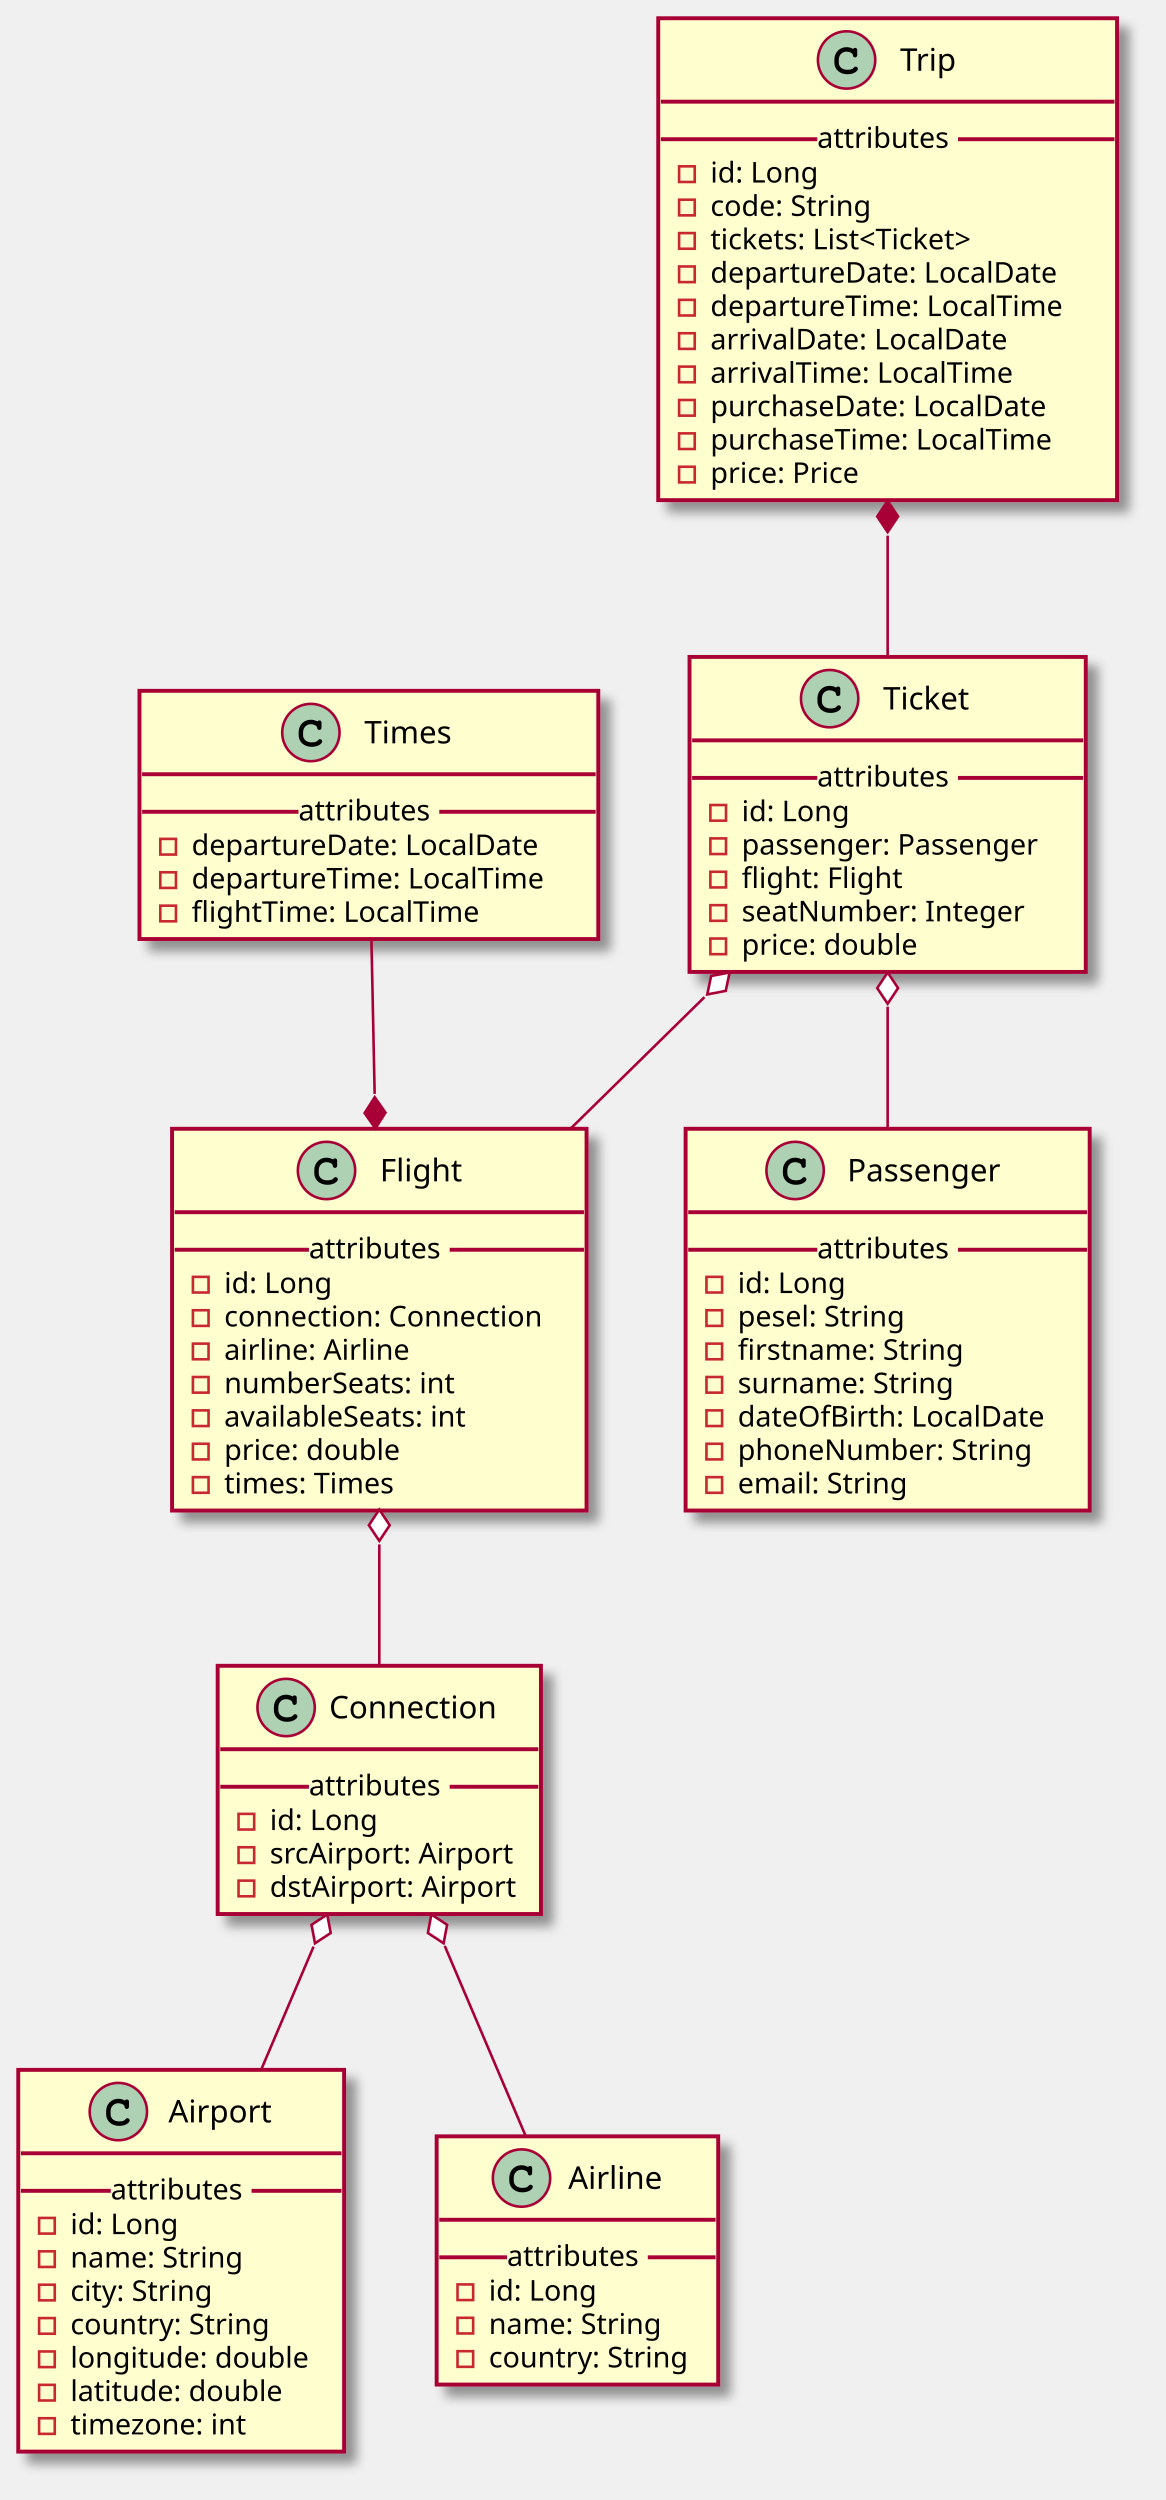
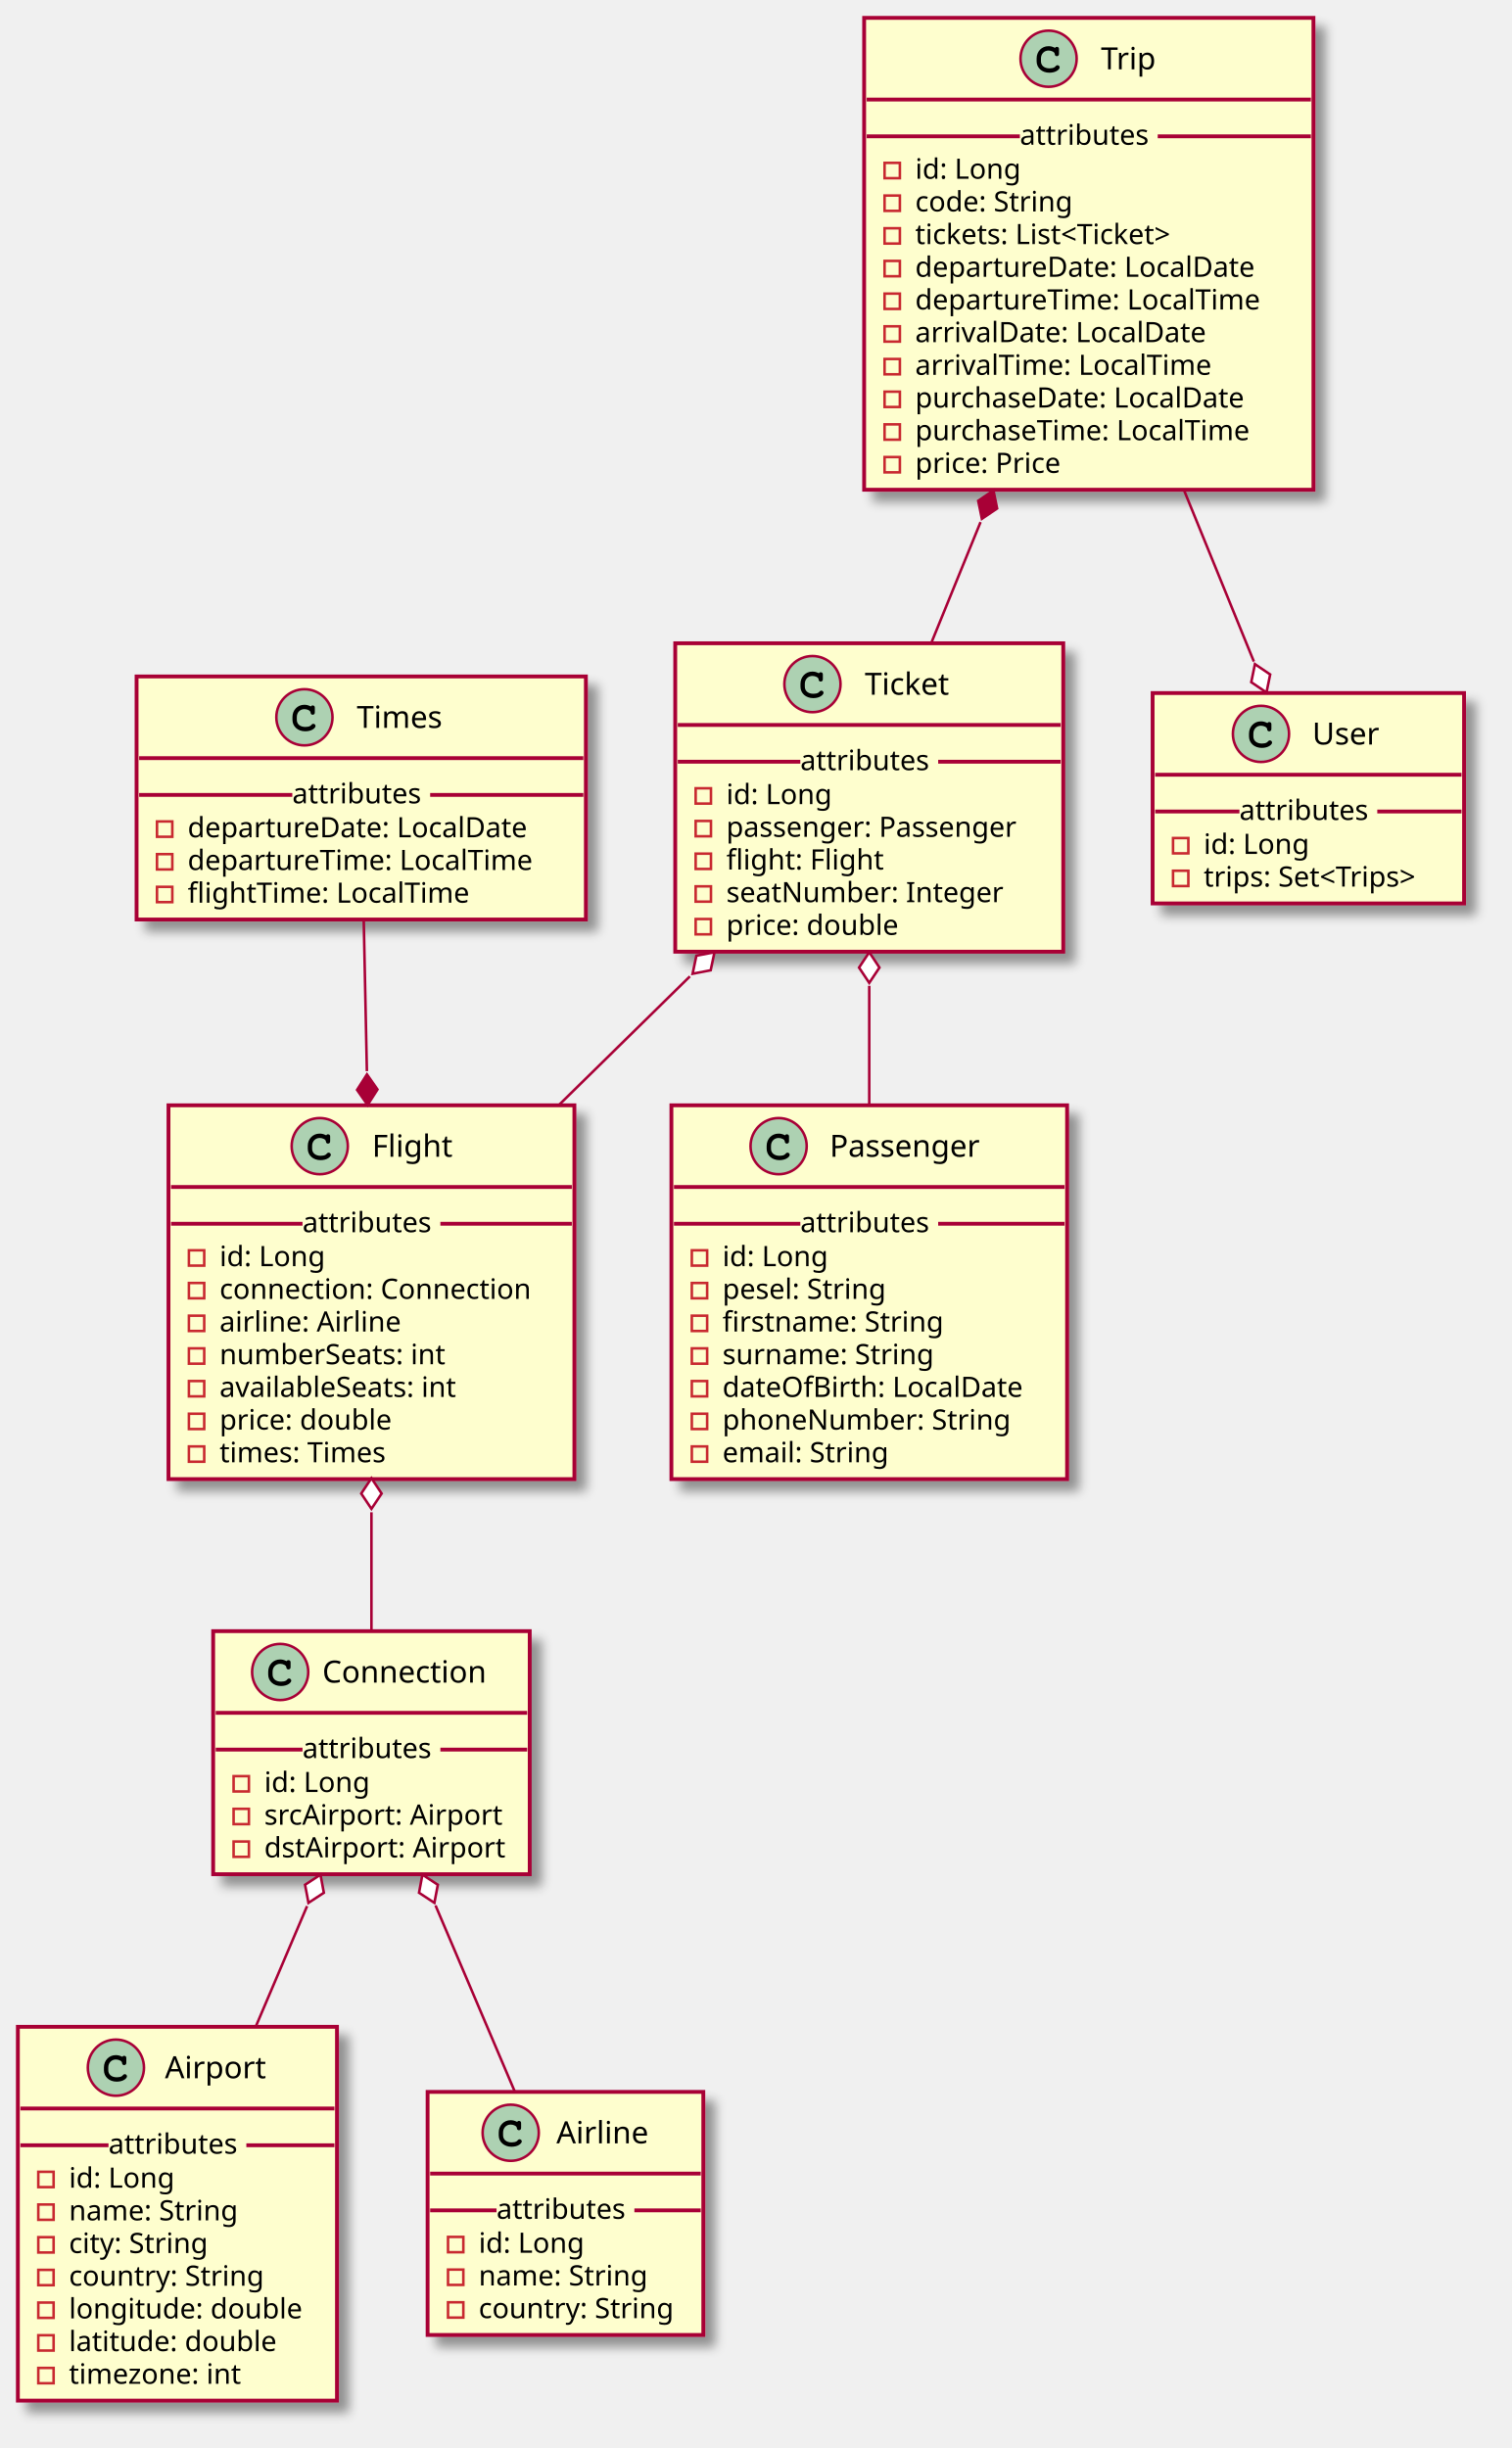
- <svg xmlns="http://www.w3.org/2000/svg" contentScriptType="application/ecmascript" contentStyleType="text/css" height="959px" preserveAspectRatio="none" style="width:447px;height:959px;" version="1.1" viewBox="0 0 447 959" width="447px" zoomAndPan="magnify">
+ <svg xmlns="http://www.w3.org/2000/svg" contentScriptType="application/ecmascript" contentStyleType="text/css" height="959px" preserveAspectRatio="none" style="width:592px;height:959px;" version="1.1" viewBox="0 0 592 959" width="592px" zoomAndPan="magnify">
  <defs>
-     <filter height="300%" id="ft3t6ub6id5tb" width="300%" x="-1" y="-1">
+     <filter height="300%" id="f1mfqoadky8wp0" width="300%" x="-1" y="-1">
      <feGaussianBlur result="blurOut" stdDeviation="2.0" />
      <feColorMatrix in="blurOut" result="blurOut2" type="matrix" values="0 0 0 0 0 0 0 0 0 0 0 0 0 0 0 0 0 0 .4 0" />
      <feOffset dx="4.0" dy="4.0" in="blurOut2" result="blurOut3" />
      <feBlend in="SourceGraphic" in2="blurOut3" mode="normal" />
    </filter>
  </defs>
  <g>
-     <rect codeLine="1" fill="#FEFECE" filter="url(#ft3t6ub6id5tb)" height="146.438" id="Airport" style="stroke: #A80036; stroke-width: 1.5;" width="125" x="7" y="794" />
+     <rect codeLine="1" fill="#FEFECE" filter="url(#f1mfqoadky8wp0)" height="146.438" id="Airport" style="stroke: #A80036; stroke-width: 1.5;" width="125" x="7" y="794" />
    <ellipse cx="45.4" cy="810" fill="#ADD1B2" rx="11" ry="11" style="stroke: #A80036; stroke-width: 1.0;" />
    <path d="M47.744,805.672 C46.806,805.234 46.212,805.094 45.337,805.094 C42.712,805.094 40.712,807.172 40.712,809.891 L40.712,811.016 C40.712,813.594 42.822,815.484 45.712,815.484 C46.931,815.484 48.087,815.188 48.837,814.641 C49.416,814.234 49.744,813.781 49.744,813.391 C49.744,812.938 49.353,812.547 48.884,812.547 C48.666,812.547 48.462,812.625 48.275,812.812 C47.822,813.297 47.822,813.297 47.634,813.391 C47.212,813.656 46.525,813.781 45.759,813.781 C43.712,813.781 42.416,812.688 42.416,810.984 L42.416,809.891 C42.416,808.109 43.666,806.797 45.4,806.797 C45.978,806.797 46.587,806.953 47.056,807.203 C47.541,807.484 47.712,807.703 47.806,808.109 C47.869,808.516 47.9,808.641 48.041,808.766 C48.181,808.906 48.416,809.016 48.634,809.016 C48.9,809.016 49.166,808.875 49.337,808.656 C49.447,808.5 49.478,808.312 49.478,807.891 L49.478,806.469 C49.478,806.031 49.462,805.906 49.369,805.75 C49.212,805.484 48.931,805.344 48.634,805.344 C48.337,805.344 48.134,805.438 47.916,805.75 L47.744,805.672 Z " />
    <text fill="#000000" font-family="sans-serif" font-size="12" lengthAdjust="spacingAndGlyphs" textLength="41" x="64.6" y="814.154">Airport</text>
    <line style="stroke: #A80036; stroke-width: 1.5;" x1="8" x2="131" y1="826" y2="826" />
    <rect fill="none" height="6" style="stroke: #C82930; stroke-width: 1.0;" width="6" x="15" y="850.805" />
    <text fill="#000000" font-family="sans-serif" font-size="11" lengthAdjust="spacingAndGlyphs" textLength="44" x="27" y="857.015">id: Long</text>
    <rect fill="none" height="6" style="stroke: #C82930; stroke-width: 1.0;" width="6" x="15" y="863.609" />
    <text fill="#000000" font-family="sans-serif" font-size="11" lengthAdjust="spacingAndGlyphs" textLength="73" x="27" y="869.82">name: String</text>
    <rect fill="none" height="6" style="stroke: #C82930; stroke-width: 1.0;" width="6" x="15" y="876.414" />
    <text fill="#000000" font-family="sans-serif" font-size="11" lengthAdjust="spacingAndGlyphs" textLength="60" x="27" y="882.625">city: String</text>
    <rect fill="none" height="6" style="stroke: #C82930; stroke-width: 1.0;" width="6" x="15" y="889.219" />
    <text fill="#000000" font-family="sans-serif" font-size="11" lengthAdjust="spacingAndGlyphs" textLength="82" x="27" y="895.429">country: String</text>
    <rect fill="none" height="6" style="stroke: #C82930; stroke-width: 1.0;" width="6" x="15" y="902.023" />
    <text fill="#000000" font-family="sans-serif" font-size="11" lengthAdjust="spacingAndGlyphs" textLength="99" x="27" y="908.234">longitude: double</text>
    <rect fill="none" height="6" style="stroke: #C82930; stroke-width: 1.0;" width="6" x="15" y="914.828" />
    <text fill="#000000" font-family="sans-serif" font-size="11" lengthAdjust="spacingAndGlyphs" textLength="89" x="27" y="921.039">latitude: double</text>
    <rect fill="none" height="6" style="stroke: #C82930; stroke-width: 1.0;" width="6" x="15" y="927.633" />
    <text fill="#000000" font-family="sans-serif" font-size="11" lengthAdjust="spacingAndGlyphs" textLength="76" x="27" y="933.843">timezone: int</text>
    <line style="stroke: #A80036; stroke-width: 1.5;" x1="8" x2="42.5" y1="840.402" y2="840.402" />
    <text fill="#000000" font-family="sans-serif" font-size="11" lengthAdjust="spacingAndGlyphs" textLength="54" x="42.5" y="843.71">attributes</text>
    <line style="stroke: #A80036; stroke-width: 1.5;" x1="96.5" x2="131" y1="840.402" y2="840.402" />
-     <rect codeLine="12" fill="#FEFECE" filter="url(#ft3t6ub6id5tb)" height="95.219" id="Airline" style="stroke: #A80036; stroke-width: 1.5;" width="108" x="167.5" y="819.5" />
+     <rect codeLine="12" fill="#FEFECE" filter="url(#f1mfqoadky8wp0)" height="95.219" id="Airline" style="stroke: #A80036; stroke-width: 1.5;" width="108" x="167.5" y="819.5" />
    <ellipse cx="200.05" cy="835.5" fill="#ADD1B2" rx="11" ry="11" style="stroke: #A80036; stroke-width: 1.0;" />
    <path d="M202.394,831.172 C201.456,830.734 200.863,830.594 199.988,830.594 C197.363,830.594 195.363,832.672 195.363,835.391 L195.363,836.516 C195.363,839.094 197.472,840.984 200.363,840.984 C201.581,840.984 202.738,840.688 203.488,840.141 C204.066,839.734 204.394,839.281 204.394,838.891 C204.394,838.438 204.003,838.047 203.534,838.047 C203.316,838.047 203.113,838.125 202.925,838.312 C202.472,838.797 202.472,838.797 202.284,838.891 C201.863,839.156 201.175,839.281 200.409,839.281 C198.363,839.281 197.066,838.188 197.066,836.484 L197.066,835.391 C197.066,833.609 198.316,832.297 200.05,832.297 C200.628,832.297 201.238,832.453 201.706,832.703 C202.191,832.984 202.363,833.203 202.456,833.609 C202.519,834.016 202.55,834.141 202.691,834.266 C202.831,834.406 203.066,834.516 203.284,834.516 C203.55,834.516 203.816,834.375 203.988,834.156 C204.097,834 204.128,833.812 204.128,833.391 L204.128,831.969 C204.128,831.531 204.113,831.406 204.019,831.25 C203.863,830.984 203.581,830.844 203.284,830.844 C202.988,830.844 202.784,830.938 202.566,831.25 L202.394,831.172 Z " />
    <text fill="#000000" font-family="sans-serif" font-size="12" lengthAdjust="spacingAndGlyphs" textLength="37" x="217.95" y="839.654">Airline</text>
    <line style="stroke: #A80036; stroke-width: 1.5;" x1="168.5" x2="274.5" y1="851.5" y2="851.5" />
    <rect fill="none" height="6" style="stroke: #C82930; stroke-width: 1.0;" width="6" x="175.5" y="876.305" />
    <text fill="#000000" font-family="sans-serif" font-size="11" lengthAdjust="spacingAndGlyphs" textLength="44" x="187.5" y="882.515">id: Long</text>
    <rect fill="none" height="6" style="stroke: #C82930; stroke-width: 1.0;" width="6" x="175.5" y="889.109" />
    <text fill="#000000" font-family="sans-serif" font-size="11" lengthAdjust="spacingAndGlyphs" textLength="73" x="187.5" y="895.32">name: String</text>
    <rect fill="none" height="6" style="stroke: #C82930; stroke-width: 1.0;" width="6" x="175.5" y="901.914" />
    <text fill="#000000" font-family="sans-serif" font-size="11" lengthAdjust="spacingAndGlyphs" textLength="82" x="187.5" y="908.125">country: String</text>
    <line style="stroke: #A80036; stroke-width: 1.5;" x1="168.5" x2="194.5" y1="865.902" y2="865.902" />
    <text fill="#000000" font-family="sans-serif" font-size="11" lengthAdjust="spacingAndGlyphs" textLength="54" x="194.5" y="869.21">attributes</text>
    <line style="stroke: #A80036; stroke-width: 1.5;" x1="248.5" x2="274.5" y1="865.902" y2="865.902" />
-     <rect codeLine="19" fill="#FEFECE" filter="url(#ft3t6ub6id5tb)" height="95.219" id="Connection" style="stroke: #A80036; stroke-width: 1.5;" width="124" x="83.5" y="639" />
+     <rect codeLine="19" fill="#FEFECE" filter="url(#f1mfqoadky8wp0)" height="95.219" id="Connection" style="stroke: #A80036; stroke-width: 1.5;" width="124" x="83.5" y="639" />
    <ellipse cx="109.75" cy="655" fill="#ADD1B2" rx="11" ry="11" style="stroke: #A80036; stroke-width: 1.0;" />
    <path d="M112.094,650.672 C111.156,650.234 110.562,650.094 109.688,650.094 C107.062,650.094 105.062,652.172 105.062,654.891 L105.062,656.016 C105.062,658.594 107.172,660.484 110.062,660.484 C111.281,660.484 112.438,660.188 113.188,659.641 C113.766,659.234 114.094,658.781 114.094,658.391 C114.094,657.938 113.703,657.547 113.234,657.547 C113.016,657.547 112.812,657.625 112.625,657.812 C112.172,658.297 112.172,658.297 111.984,658.391 C111.562,658.656 110.875,658.781 110.109,658.781 C108.062,658.781 106.766,657.688 106.766,655.984 L106.766,654.891 C106.766,653.109 108.016,651.797 109.75,651.797 C110.328,651.797 110.938,651.953 111.406,652.203 C111.891,652.484 112.062,652.703 112.156,653.109 C112.219,653.516 112.25,653.641 112.391,653.766 C112.531,653.906 112.766,654.016 112.984,654.016 C113.25,654.016 113.516,653.875 113.688,653.656 C113.797,653.5 113.828,653.312 113.828,652.891 L113.828,651.469 C113.828,651.031 113.812,650.906 113.719,650.75 C113.562,650.484 113.281,650.344 112.984,650.344 C112.688,650.344 112.484,650.438 112.266,650.75 L112.094,650.672 Z " />
    <text fill="#000000" font-family="sans-serif" font-size="12" lengthAdjust="spacingAndGlyphs" textLength="67" x="126.25" y="659.154">Connection</text>
    <line style="stroke: #A80036; stroke-width: 1.5;" x1="84.5" x2="206.5" y1="671" y2="671" />
    <rect fill="none" height="6" style="stroke: #C82930; stroke-width: 1.0;" width="6" x="91.5" y="695.805" />
    <text fill="#000000" font-family="sans-serif" font-size="11" lengthAdjust="spacingAndGlyphs" textLength="44" x="103.5" y="702.015">id: Long</text>
    <rect fill="none" height="6" style="stroke: #C82930; stroke-width: 1.0;" width="6" x="91.5" y="708.609" />
    <text fill="#000000" font-family="sans-serif" font-size="11" lengthAdjust="spacingAndGlyphs" textLength="97" x="103.5" y="714.82">srcAirport: Airport</text>
    <rect fill="none" height="6" style="stroke: #C82930; stroke-width: 1.0;" width="6" x="91.5" y="721.414" />
    <text fill="#000000" font-family="sans-serif" font-size="11" lengthAdjust="spacingAndGlyphs" textLength="98" x="103.5" y="727.625">dstAirport: Airport</text>
    <line style="stroke: #A80036; stroke-width: 1.5;" x1="84.5" x2="118.5" y1="685.402" y2="685.402" />
    <text fill="#000000" font-family="sans-serif" font-size="11" lengthAdjust="spacingAndGlyphs" textLength="54" x="118.5" y="688.71">attributes</text>
    <line style="stroke: #A80036; stroke-width: 1.5;" x1="172.5" x2="206.5" y1="685.402" y2="685.402" />
-     <rect codeLine="26" fill="#FEFECE" filter="url(#ft3t6ub6id5tb)" height="146.438" id="Flight" style="stroke: #A80036; stroke-width: 1.5;" width="159" x="66" y="433" />
+     <rect codeLine="26" fill="#FEFECE" filter="url(#f1mfqoadky8wp0)" height="146.438" id="Flight" style="stroke: #A80036; stroke-width: 1.5;" width="159" x="66" y="433" />
    <ellipse cx="125.25" cy="449" fill="#ADD1B2" rx="11" ry="11" style="stroke: #A80036; stroke-width: 1.0;" />
    <path d="M127.594,444.672 C126.656,444.234 126.062,444.094 125.188,444.094 C122.562,444.094 120.562,446.172 120.562,448.891 L120.562,450.016 C120.562,452.594 122.672,454.484 125.562,454.484 C126.781,454.484 127.938,454.188 128.688,453.641 C129.266,453.234 129.594,452.781 129.594,452.391 C129.594,451.938 129.203,451.547 128.734,451.547 C128.516,451.547 128.312,451.625 128.125,451.812 C127.672,452.297 127.672,452.297 127.484,452.391 C127.062,452.656 126.375,452.781 125.609,452.781 C123.562,452.781 122.266,451.688 122.266,449.984 L122.266,448.891 C122.266,447.109 123.516,445.797 125.25,445.797 C125.828,445.797 126.438,445.953 126.906,446.203 C127.391,446.484 127.562,446.703 127.656,447.109 C127.719,447.516 127.75,447.641 127.891,447.766 C128.031,447.906 128.266,448.016 128.484,448.016 C128.75,448.016 129.016,447.875 129.188,447.656 C129.297,447.5 129.328,447.312 129.328,446.891 L129.328,445.469 C129.328,445.031 129.312,444.906 129.219,444.75 C129.062,444.484 128.781,444.344 128.484,444.344 C128.188,444.344 127.984,444.438 127.766,444.75 L127.594,444.672 Z " />
    <text fill="#000000" font-family="sans-serif" font-size="12" lengthAdjust="spacingAndGlyphs" textLength="32" x="145.75" y="453.154">Flight</text>
    <line style="stroke: #A80036; stroke-width: 1.5;" x1="67" x2="224" y1="465" y2="465" />
    <rect fill="none" height="6" style="stroke: #C82930; stroke-width: 1.0;" width="6" x="74" y="489.805" />
    <text fill="#000000" font-family="sans-serif" font-size="11" lengthAdjust="spacingAndGlyphs" textLength="44" x="86" y="496.015">id: Long</text>
    <rect fill="none" height="6" style="stroke: #C82930; stroke-width: 1.0;" width="6" x="74" y="502.609" />
    <text fill="#000000" font-family="sans-serif" font-size="11" lengthAdjust="spacingAndGlyphs" textLength="133" x="86" y="508.82">connection: Connection</text>
    <rect fill="none" height="6" style="stroke: #C82930; stroke-width: 1.0;" width="6" x="74" y="515.414" />
    <text fill="#000000" font-family="sans-serif" font-size="11" lengthAdjust="spacingAndGlyphs" textLength="78" x="86" y="521.625">airline: Airline</text>
    <rect fill="none" height="6" style="stroke: #C82930; stroke-width: 1.0;" width="6" x="74" y="528.219" />
    <text fill="#000000" font-family="sans-serif" font-size="11" lengthAdjust="spacingAndGlyphs" textLength="98" x="86" y="534.429">numberSeats: int</text>
    <rect fill="none" height="6" style="stroke: #C82930; stroke-width: 1.0;" width="6" x="74" y="541.023" />
    <text fill="#000000" font-family="sans-serif" font-size="11" lengthAdjust="spacingAndGlyphs" textLength="106" x="86" y="547.234">availableSeats: int</text>
    <rect fill="none" height="6" style="stroke: #C82930; stroke-width: 1.0;" width="6" x="74" y="553.828" />
    <text fill="#000000" font-family="sans-serif" font-size="11" lengthAdjust="spacingAndGlyphs" textLength="74" x="86" y="560.039">price: double</text>
    <rect fill="none" height="6" style="stroke: #C82930; stroke-width: 1.0;" width="6" x="74" y="566.633" />
    <text fill="#000000" font-family="sans-serif" font-size="11" lengthAdjust="spacingAndGlyphs" textLength="74" x="86" y="572.843">times: Times</text>
    <line style="stroke: #A80036; stroke-width: 1.5;" x1="67" x2="118.5" y1="479.402" y2="479.402" />
    <text fill="#000000" font-family="sans-serif" font-size="11" lengthAdjust="spacingAndGlyphs" textLength="54" x="118.5" y="482.71">attributes</text>
    <line style="stroke: #A80036; stroke-width: 1.5;" x1="172.5" x2="224" y1="479.402" y2="479.402" />
-     <rect codeLine="37" fill="#FEFECE" filter="url(#ft3t6ub6id5tb)" height="95.219" id="Times" style="stroke: #A80036; stroke-width: 1.5;" width="176" x="53.5" y="265" />
+     <rect codeLine="37" fill="#FEFECE" filter="url(#f1mfqoadky8wp0)" height="95.219" id="Times" style="stroke: #A80036; stroke-width: 1.5;" width="176" x="53.5" y="265" />
    <ellipse cx="119.25" cy="281" fill="#ADD1B2" rx="11" ry="11" style="stroke: #A80036; stroke-width: 1.0;" />
    <path d="M121.594,276.672 C120.656,276.234 120.062,276.094 119.188,276.094 C116.562,276.094 114.562,278.172 114.562,280.891 L114.562,282.016 C114.562,284.594 116.672,286.484 119.562,286.484 C120.781,286.484 121.938,286.188 122.688,285.641 C123.266,285.234 123.594,284.781 123.594,284.391 C123.594,283.938 123.203,283.547 122.734,283.547 C122.516,283.547 122.312,283.625 122.125,283.812 C121.672,284.297 121.672,284.297 121.484,284.391 C121.062,284.656 120.375,284.781 119.609,284.781 C117.562,284.781 116.266,283.688 116.266,281.984 L116.266,280.891 C116.266,279.109 117.516,277.797 119.25,277.797 C119.828,277.797 120.438,277.953 120.906,278.203 C121.391,278.484 121.562,278.703 121.656,279.109 C121.719,279.516 121.75,279.641 121.891,279.766 C122.031,279.906 122.266,280.016 122.484,280.016 C122.75,280.016 123.016,279.875 123.188,279.656 C123.297,279.5 123.328,279.312 123.328,278.891 L123.328,277.469 C123.328,277.031 123.312,276.906 123.219,276.75 C123.062,276.484 122.781,276.344 122.484,276.344 C122.188,276.344 121.984,276.438 121.766,276.75 L121.594,276.672 Z " />
    <text fill="#000000" font-family="sans-serif" font-size="12" lengthAdjust="spacingAndGlyphs" textLength="36" x="139.75" y="285.154">Times</text>
    <line style="stroke: #A80036; stroke-width: 1.5;" x1="54.5" x2="228.5" y1="297" y2="297" />
    <rect fill="none" height="6" style="stroke: #C82930; stroke-width: 1.0;" width="6" x="61.5" y="321.805" />
    <text fill="#000000" font-family="sans-serif" font-size="11" lengthAdjust="spacingAndGlyphs" textLength="148" x="73.5" y="328.015">departureDate: LocalDate</text>
    <rect fill="none" height="6" style="stroke: #C82930; stroke-width: 1.0;" width="6" x="61.5" y="334.609" />
    <text fill="#000000" font-family="sans-serif" font-size="11" lengthAdjust="spacingAndGlyphs" textLength="150" x="73.5" y="340.82">departureTime: LocalTime</text>
    <rect fill="none" height="6" style="stroke: #C82930; stroke-width: 1.0;" width="6" x="61.5" y="347.414" />
    <text fill="#000000" font-family="sans-serif" font-size="11" lengthAdjust="spacingAndGlyphs" textLength="122" x="73.5" y="353.625">flightTime: LocalTime</text>
    <line style="stroke: #A80036; stroke-width: 1.5;" x1="54.5" x2="114.5" y1="311.402" y2="311.402" />
    <text fill="#000000" font-family="sans-serif" font-size="11" lengthAdjust="spacingAndGlyphs" textLength="54" x="114.5" y="314.71">attributes</text>
    <line style="stroke: #A80036; stroke-width: 1.5;" x1="168.5" x2="228.5" y1="311.402" y2="311.402" />
-     <rect codeLine="44" fill="#FEFECE" filter="url(#ft3t6ub6id5tb)" height="120.828" id="Ticket" style="stroke: #A80036; stroke-width: 1.5;" width="152" x="264.5" y="252" />
+     <rect codeLine="44" fill="#FEFECE" filter="url(#f1mfqoadky8wp0)" height="120.828" id="Ticket" style="stroke: #A80036; stroke-width: 1.5;" width="152" x="264.5" y="252" />
    <ellipse cx="318.25" cy="268" fill="#ADD1B2" rx="11" ry="11" style="stroke: #A80036; stroke-width: 1.0;" />
    <path d="M320.594,263.672 C319.656,263.234 319.062,263.094 318.188,263.094 C315.562,263.094 313.562,265.172 313.562,267.891 L313.562,269.016 C313.562,271.594 315.672,273.484 318.562,273.484 C319.781,273.484 320.938,273.188 321.688,272.641 C322.266,272.234 322.594,271.781 322.594,271.391 C322.594,270.938 322.203,270.547 321.734,270.547 C321.516,270.547 321.312,270.625 321.125,270.812 C320.672,271.297 320.672,271.297 320.484,271.391 C320.062,271.656 319.375,271.781 318.609,271.781 C316.562,271.781 315.266,270.688 315.266,268.984 L315.266,267.891 C315.266,266.109 316.516,264.797 318.25,264.797 C318.828,264.797 319.438,264.953 319.906,265.203 C320.391,265.484 320.562,265.703 320.656,266.109 C320.719,266.516 320.75,266.641 320.891,266.766 C321.031,266.906 321.266,267.016 321.484,267.016 C321.75,267.016 322.016,266.875 322.188,266.656 C322.297,266.5 322.328,266.312 322.328,265.891 L322.328,264.469 C322.328,264.031 322.312,263.906 322.219,263.75 C322.062,263.484 321.781,263.344 321.484,263.344 C321.188,263.344 320.984,263.438 320.766,263.75 L320.594,263.672 Z " />
    <text fill="#000000" font-family="sans-serif" font-size="12" lengthAdjust="spacingAndGlyphs" textLength="36" x="338.75" y="272.154">Ticket</text>
    <line style="stroke: #A80036; stroke-width: 1.5;" x1="265.5" x2="415.5" y1="284" y2="284" />
    <rect fill="none" height="6" style="stroke: #C82930; stroke-width: 1.0;" width="6" x="272.5" y="308.805" />
    <text fill="#000000" font-family="sans-serif" font-size="11" lengthAdjust="spacingAndGlyphs" textLength="44" x="284.5" y="315.015">id: Long</text>
    <rect fill="none" height="6" style="stroke: #C82930; stroke-width: 1.0;" width="6" x="272.5" y="321.609" />
    <text fill="#000000" font-family="sans-serif" font-size="11" lengthAdjust="spacingAndGlyphs" textLength="126" x="284.5" y="327.82">passenger: Passenger</text>
    <rect fill="none" height="6" style="stroke: #C82930; stroke-width: 1.0;" width="6" x="272.5" y="334.414" />
    <text fill="#000000" font-family="sans-serif" font-size="11" lengthAdjust="spacingAndGlyphs" textLength="65" x="284.5" y="340.625">flight: Flight</text>
    <rect fill="none" height="6" style="stroke: #C82930; stroke-width: 1.0;" width="6" x="272.5" y="347.219" />
    <text fill="#000000" font-family="sans-serif" font-size="11" lengthAdjust="spacingAndGlyphs" textLength="118" x="284.5" y="353.429">seatNumber: Integer</text>
    <rect fill="none" height="6" style="stroke: #C82930; stroke-width: 1.0;" width="6" x="272.5" y="360.023" />
    <text fill="#000000" font-family="sans-serif" font-size="11" lengthAdjust="spacingAndGlyphs" textLength="74" x="284.5" y="366.234">price: double</text>
    <line style="stroke: #A80036; stroke-width: 1.5;" x1="265.5" x2="313.5" y1="298.402" y2="298.402" />
    <text fill="#000000" font-family="sans-serif" font-size="11" lengthAdjust="spacingAndGlyphs" textLength="54" x="313.5" y="301.71">attributes</text>
    <line style="stroke: #A80036; stroke-width: 1.5;" x1="367.5" x2="415.5" y1="298.402" y2="298.402" />
-     <rect codeLine="53" fill="#FEFECE" filter="url(#ft3t6ub6id5tb)" height="146.438" id="Passenger" style="stroke: #A80036; stroke-width: 1.5;" width="155" x="263" y="433" />
+     <rect codeLine="53" fill="#FEFECE" filter="url(#f1mfqoadky8wp0)" height="146.438" id="Passenger" style="stroke: #A80036; stroke-width: 1.5;" width="155" x="263" y="433" />
    <ellipse cx="305" cy="449" fill="#ADD1B2" rx="11" ry="11" style="stroke: #A80036; stroke-width: 1.0;" />
    <path d="M307.344,444.672 C306.406,444.234 305.812,444.094 304.938,444.094 C302.312,444.094 300.312,446.172 300.312,448.891 L300.312,450.016 C300.312,452.594 302.422,454.484 305.312,454.484 C306.531,454.484 307.688,454.188 308.438,453.641 C309.016,453.234 309.344,452.781 309.344,452.391 C309.344,451.938 308.953,451.547 308.484,451.547 C308.266,451.547 308.062,451.625 307.875,451.812 C307.422,452.297 307.422,452.297 307.234,452.391 C306.812,452.656 306.125,452.781 305.359,452.781 C303.312,452.781 302.016,451.688 302.016,449.984 L302.016,448.891 C302.016,447.109 303.266,445.797 305,445.797 C305.578,445.797 306.188,445.953 306.656,446.203 C307.141,446.484 307.312,446.703 307.406,447.109 C307.469,447.516 307.5,447.641 307.641,447.766 C307.781,447.906 308.016,448.016 308.234,448.016 C308.5,448.016 308.766,447.875 308.938,447.656 C309.047,447.5 309.078,447.312 309.078,446.891 L309.078,445.469 C309.078,445.031 309.062,444.906 308.969,444.75 C308.812,444.484 308.531,444.344 308.234,444.344 C307.938,444.344 307.734,444.438 307.516,444.75 L307.344,444.672 Z " />
    <text fill="#000000" font-family="sans-serif" font-size="12" lengthAdjust="spacingAndGlyphs" textLength="63" x="325" y="453.154">Passenger</text>
    <line style="stroke: #A80036; stroke-width: 1.5;" x1="264" x2="417" y1="465" y2="465" />
    <rect fill="none" height="6" style="stroke: #C82930; stroke-width: 1.0;" width="6" x="271" y="489.805" />
    <text fill="#000000" font-family="sans-serif" font-size="11" lengthAdjust="spacingAndGlyphs" textLength="44" x="283" y="496.015">id: Long</text>
    <rect fill="none" height="6" style="stroke: #C82930; stroke-width: 1.0;" width="6" x="271" y="502.609" />
    <text fill="#000000" font-family="sans-serif" font-size="11" lengthAdjust="spacingAndGlyphs" textLength="72" x="283" y="508.82">pesel: String</text>
    <rect fill="none" height="6" style="stroke: #C82930; stroke-width: 1.0;" width="6" x="271" y="515.414" />
    <text fill="#000000" font-family="sans-serif" font-size="11" lengthAdjust="spacingAndGlyphs" textLength="94" x="283" y="521.625">firstname: String</text>
    <rect fill="none" height="6" style="stroke: #C82930; stroke-width: 1.0;" width="6" x="271" y="528.219" />
    <text fill="#000000" font-family="sans-serif" font-size="11" lengthAdjust="spacingAndGlyphs" textLength="90" x="283" y="534.429">surname: String</text>
    <rect fill="none" height="6" style="stroke: #C82930; stroke-width: 1.0;" width="6" x="271" y="541.023" />
    <text fill="#000000" font-family="sans-serif" font-size="11" lengthAdjust="spacingAndGlyphs" textLength="129" x="283" y="547.234">dateOfBirth: LocalDate</text>
    <rect fill="none" height="6" style="stroke: #C82930; stroke-width: 1.0;" width="6" x="271" y="553.828" />
    <text fill="#000000" font-family="sans-serif" font-size="11" lengthAdjust="spacingAndGlyphs" textLength="121" x="283" y="560.039">phoneNumber: String</text>
    <rect fill="none" height="6" style="stroke: #C82930; stroke-width: 1.0;" width="6" x="271" y="566.633" />
    <text fill="#000000" font-family="sans-serif" font-size="11" lengthAdjust="spacingAndGlyphs" textLength="72" x="283" y="572.843">email: String</text>
    <line style="stroke: #A80036; stroke-width: 1.5;" x1="264" x2="313.5" y1="479.402" y2="479.402" />
    <text fill="#000000" font-family="sans-serif" font-size="11" lengthAdjust="spacingAndGlyphs" textLength="54" x="313.5" y="482.71">attributes</text>
    <line style="stroke: #A80036; stroke-width: 1.5;" x1="367.5" x2="417" y1="479.402" y2="479.402" />
-     <rect codeLine="64" fill="#FEFECE" filter="url(#ft3t6ub6id5tb)" height="184.852" id="Trip" style="stroke: #A80036; stroke-width: 1.5;" width="176" x="252.5" y="7" />
-     <ellipse cx="324.75" cy="23" fill="#ADD1B2" rx="11" ry="11" style="stroke: #A80036; stroke-width: 1.0;" />
-     <path d="M327.094,18.672 C326.156,18.234 325.562,18.094 324.688,18.094 C322.062,18.094 320.062,20.172 320.062,22.891 L320.062,24.016 C320.062,26.594 322.172,28.484 325.062,28.484 C326.281,28.484 327.438,28.188 328.188,27.641 C328.766,27.234 329.094,26.781 329.094,26.391 C329.094,25.938 328.703,25.547 328.234,25.547 C328.016,25.547 327.812,25.625 327.625,25.812 C327.172,26.297 327.172,26.297 326.984,26.391 C326.562,26.656 325.875,26.781 325.109,26.781 C323.062,26.781 321.766,25.688 321.766,23.984 L321.766,22.891 C321.766,21.109 323.016,19.797 324.75,19.797 C325.328,19.797 325.938,19.953 326.406,20.203 C326.891,20.484 327.062,20.703 327.156,21.109 C327.219,21.516 327.25,21.641 327.391,21.766 C327.531,21.906 327.766,22.016 327.984,22.016 C328.25,22.016 328.516,21.875 328.688,21.656 C328.797,21.5 328.828,21.312 328.828,20.891 L328.828,19.469 C328.828,19.031 328.812,18.906 328.719,18.75 C328.562,18.484 328.281,18.344 327.984,18.344 C327.688,18.344 327.484,18.438 327.266,18.75 L327.094,18.672 Z " />
-     <text fill="#000000" font-family="sans-serif" font-size="12" lengthAdjust="spacingAndGlyphs" textLength="23" x="345.25" y="27.154">Trip</text>
-     <line style="stroke: #A80036; stroke-width: 1.5;" x1="253.5" x2="427.5" y1="39" y2="39" />
-     <rect fill="none" height="6" style="stroke: #C82930; stroke-width: 1.0;" width="6" x="260.5" y="63.805" />
-     <text fill="#000000" font-family="sans-serif" font-size="11" lengthAdjust="spacingAndGlyphs" textLength="44" x="272.5" y="70.015">id: Long</text>
-     <rect fill="none" height="6" style="stroke: #C82930; stroke-width: 1.0;" width="6" x="260.5" y="76.609" />
-     <text fill="#000000" font-family="sans-serif" font-size="11" lengthAdjust="spacingAndGlyphs" textLength="68" x="272.5" y="82.82">code: String</text>
-     <rect fill="none" height="6" style="stroke: #C82930; stroke-width: 1.0;" width="6" x="260.5" y="89.414" />
-     <text fill="#000000" font-family="sans-serif" font-size="11" lengthAdjust="spacingAndGlyphs" textLength="115" x="272.5" y="95.624">tickets: List&lt;Ticket&gt;</text>
-     <rect fill="none" height="6" style="stroke: #C82930; stroke-width: 1.0;" width="6" x="260.5" y="102.219" />
-     <text fill="#000000" font-family="sans-serif" font-size="11" lengthAdjust="spacingAndGlyphs" textLength="148" x="272.5" y="108.429">departureDate: LocalDate</text>
-     <rect fill="none" height="6" style="stroke: #C82930; stroke-width: 1.0;" width="6" x="260.5" y="115.023" />
-     <text fill="#000000" font-family="sans-serif" font-size="11" lengthAdjust="spacingAndGlyphs" textLength="150" x="272.5" y="121.234">departureTime: LocalTime</text>
-     <rect fill="none" height="6" style="stroke: #C82930; stroke-width: 1.0;" width="6" x="260.5" y="127.828" />
-     <text fill="#000000" font-family="sans-serif" font-size="11" lengthAdjust="spacingAndGlyphs" textLength="127" x="272.5" y="134.039">arrivalDate: LocalDate</text>
-     <rect fill="none" height="6" style="stroke: #C82930; stroke-width: 1.0;" width="6" x="260.5" y="140.633" />
-     <text fill="#000000" font-family="sans-serif" font-size="11" lengthAdjust="spacingAndGlyphs" textLength="129" x="272.5" y="146.843">arrivalTime: LocalTime</text>
-     <rect fill="none" height="6" style="stroke: #C82930; stroke-width: 1.0;" width="6" x="260.5" y="153.438" />
-     <text fill="#000000" font-family="sans-serif" font-size="11" lengthAdjust="spacingAndGlyphs" textLength="144" x="272.5" y="159.648">purchaseDate: LocalDate</text>
-     <rect fill="none" height="6" style="stroke: #C82930; stroke-width: 1.0;" width="6" x="260.5" y="166.242" />
-     <text fill="#000000" font-family="sans-serif" font-size="11" lengthAdjust="spacingAndGlyphs" textLength="146" x="272.5" y="172.453">purchaseTime: LocalTime</text>
-     <rect fill="none" height="6" style="stroke: #C82930; stroke-width: 1.0;" width="6" x="260.5" y="179.047" />
-     <text fill="#000000" font-family="sans-serif" font-size="11" lengthAdjust="spacingAndGlyphs" textLength="62" x="272.5" y="185.257">price: Price</text>
-     <line style="stroke: #A80036; stroke-width: 1.5;" x1="253.5" x2="313.5" y1="53.402" y2="53.402" />
-     <text fill="#000000" font-family="sans-serif" font-size="11" lengthAdjust="spacingAndGlyphs" textLength="54" x="313.5" y="56.71">attributes</text>
-     <line style="stroke: #A80036; stroke-width: 1.5;" x1="367.5" x2="427.5" y1="53.402" y2="53.402" />
-     <path codeLine="78" d="M170.604,746.461 C180.699,770.17 192.171,797.116 201.665,819.414 " fill="none" id="Connection-backto-Airline" style="stroke: #A80036; stroke-width: 1.0;" />
+     <rect codeLine="64" fill="#FEFECE" filter="url(#f1mfqoadky8wp0)" height="184.852" id="Trip" style="stroke: #A80036; stroke-width: 1.5;" width="176" x="338.5" y="7" />
+     <ellipse cx="410.75" cy="23" fill="#ADD1B2" rx="11" ry="11" style="stroke: #A80036; stroke-width: 1.0;" />
+     <path d="M413.094,18.672 C412.156,18.234 411.562,18.094 410.688,18.094 C408.062,18.094 406.062,20.172 406.062,22.891 L406.062,24.016 C406.062,26.594 408.172,28.484 411.062,28.484 C412.281,28.484 413.438,28.188 414.188,27.641 C414.766,27.234 415.094,26.781 415.094,26.391 C415.094,25.938 414.703,25.547 414.234,25.547 C414.016,25.547 413.812,25.625 413.625,25.812 C413.172,26.297 413.172,26.297 412.984,26.391 C412.562,26.656 411.875,26.781 411.109,26.781 C409.062,26.781 407.766,25.688 407.766,23.984 L407.766,22.891 C407.766,21.109 409.016,19.797 410.75,19.797 C411.328,19.797 411.938,19.953 412.406,20.203 C412.891,20.484 413.062,20.703 413.156,21.109 C413.219,21.516 413.25,21.641 413.391,21.766 C413.531,21.906 413.766,22.016 413.984,22.016 C414.25,22.016 414.516,21.875 414.688,21.656 C414.797,21.5 414.828,21.312 414.828,20.891 L414.828,19.469 C414.828,19.031 414.812,18.906 414.719,18.75 C414.562,18.484 414.281,18.344 413.984,18.344 C413.688,18.344 413.484,18.438 413.266,18.75 L413.094,18.672 Z " />
+     <text fill="#000000" font-family="sans-serif" font-size="12" lengthAdjust="spacingAndGlyphs" textLength="23" x="431.25" y="27.154">Trip</text>
+     <line style="stroke: #A80036; stroke-width: 1.5;" x1="339.5" x2="513.5" y1="39" y2="39" />
+     <rect fill="none" height="6" style="stroke: #C82930; stroke-width: 1.0;" width="6" x="346.5" y="63.805" />
+     <text fill="#000000" font-family="sans-serif" font-size="11" lengthAdjust="spacingAndGlyphs" textLength="44" x="358.5" y="70.015">id: Long</text>
+     <rect fill="none" height="6" style="stroke: #C82930; stroke-width: 1.0;" width="6" x="346.5" y="76.609" />
+     <text fill="#000000" font-family="sans-serif" font-size="11" lengthAdjust="spacingAndGlyphs" textLength="68" x="358.5" y="82.82">code: String</text>
+     <rect fill="none" height="6" style="stroke: #C82930; stroke-width: 1.0;" width="6" x="346.5" y="89.414" />
+     <text fill="#000000" font-family="sans-serif" font-size="11" lengthAdjust="spacingAndGlyphs" textLength="115" x="358.5" y="95.624">tickets: List&lt;Ticket&gt;</text>
+     <rect fill="none" height="6" style="stroke: #C82930; stroke-width: 1.0;" width="6" x="346.5" y="102.219" />
+     <text fill="#000000" font-family="sans-serif" font-size="11" lengthAdjust="spacingAndGlyphs" textLength="148" x="358.5" y="108.429">departureDate: LocalDate</text>
+     <rect fill="none" height="6" style="stroke: #C82930; stroke-width: 1.0;" width="6" x="346.5" y="115.023" />
+     <text fill="#000000" font-family="sans-serif" font-size="11" lengthAdjust="spacingAndGlyphs" textLength="150" x="358.5" y="121.234">departureTime: LocalTime</text>
+     <rect fill="none" height="6" style="stroke: #C82930; stroke-width: 1.0;" width="6" x="346.5" y="127.828" />
+     <text fill="#000000" font-family="sans-serif" font-size="11" lengthAdjust="spacingAndGlyphs" textLength="127" x="358.5" y="134.039">arrivalDate: LocalDate</text>
+     <rect fill="none" height="6" style="stroke: #C82930; stroke-width: 1.0;" width="6" x="346.5" y="140.633" />
+     <text fill="#000000" font-family="sans-serif" font-size="11" lengthAdjust="spacingAndGlyphs" textLength="129" x="358.5" y="146.843">arrivalTime: LocalTime</text>
+     <rect fill="none" height="6" style="stroke: #C82930; stroke-width: 1.0;" width="6" x="346.5" y="153.438" />
+     <text fill="#000000" font-family="sans-serif" font-size="11" lengthAdjust="spacingAndGlyphs" textLength="144" x="358.5" y="159.648">purchaseDate: LocalDate</text>
+     <rect fill="none" height="6" style="stroke: #C82930; stroke-width: 1.0;" width="6" x="346.5" y="166.242" />
+     <text fill="#000000" font-family="sans-serif" font-size="11" lengthAdjust="spacingAndGlyphs" textLength="146" x="358.5" y="172.453">purchaseTime: LocalTime</text>
+     <rect fill="none" height="6" style="stroke: #C82930; stroke-width: 1.0;" width="6" x="346.5" y="179.047" />
+     <text fill="#000000" font-family="sans-serif" font-size="11" lengthAdjust="spacingAndGlyphs" textLength="62" x="358.5" y="185.257">price: Price</text>
+     <line style="stroke: #A80036; stroke-width: 1.5;" x1="339.5" x2="399.5" y1="53.402" y2="53.402" />
+     <text fill="#000000" font-family="sans-serif" font-size="11" lengthAdjust="spacingAndGlyphs" textLength="54" x="399.5" y="56.71">attributes</text>
+     <line style="stroke: #A80036; stroke-width: 1.5;" x1="453.5" x2="513.5" y1="53.402" y2="53.402" />
+     <rect codeLine="78" fill="#FEFECE" filter="url(#f1mfqoadky8wp0)" height="82.414" id="User" style="stroke: #A80036; stroke-width: 1.5;" width="122" x="451.5" y="271.5" />
+     <ellipse cx="493.95" cy="287.5" fill="#ADD1B2" rx="11" ry="11" style="stroke: #A80036; stroke-width: 1.0;" />
+     <path d="M496.294,283.172 C495.356,282.734 494.762,282.594 493.887,282.594 C491.262,282.594 489.262,284.672 489.262,287.391 L489.262,288.516 C489.262,291.094 491.372,292.984 494.262,292.984 C495.481,292.984 496.637,292.688 497.387,292.141 C497.966,291.734 498.294,291.281 498.294,290.891 C498.294,290.438 497.903,290.047 497.434,290.047 C497.216,290.047 497.012,290.125 496.825,290.312 C496.372,290.797 496.372,290.797 496.184,290.891 C495.762,291.156 495.075,291.281 494.309,291.281 C492.262,291.281 490.966,290.188 490.966,288.484 L490.966,287.391 C490.966,285.609 492.216,284.297 493.95,284.297 C494.528,284.297 495.137,284.453 495.606,284.703 C496.091,284.984 496.262,285.203 496.356,285.609 C496.419,286.016 496.45,286.141 496.591,286.266 C496.731,286.406 496.966,286.516 497.184,286.516 C497.45,286.516 497.716,286.375 497.887,286.156 C497.997,286 498.028,285.812 498.028,285.391 L498.028,283.969 C498.028,283.531 498.012,283.406 497.919,283.25 C497.762,282.984 497.481,282.844 497.184,282.844 C496.887,282.844 496.684,282.938 496.466,283.25 L496.294,283.172 Z " />
+     <text fill="#000000" font-family="sans-serif" font-size="12" lengthAdjust="spacingAndGlyphs" textLength="29" x="514.05" y="291.654">User</text>
+     <line style="stroke: #A80036; stroke-width: 1.5;" x1="452.5" x2="572.5" y1="303.5" y2="303.5" />
+     <rect fill="none" height="6" style="stroke: #C82930; stroke-width: 1.0;" width="6" x="459.5" y="328.305" />
+     <text fill="#000000" font-family="sans-serif" font-size="11" lengthAdjust="spacingAndGlyphs" textLength="44" x="471.5" y="334.515">id: Long</text>
+     <rect fill="none" height="6" style="stroke: #C82930; stroke-width: 1.0;" width="6" x="459.5" y="341.109" />
+     <text fill="#000000" font-family="sans-serif" font-size="11" lengthAdjust="spacingAndGlyphs" textLength="96" x="471.5" y="347.32">trips: Set&lt;Trips&gt;</text>
+     <line style="stroke: #A80036; stroke-width: 1.5;" x1="452.5" x2="485.5" y1="317.902" y2="317.902" />
+     <text fill="#000000" font-family="sans-serif" font-size="11" lengthAdjust="spacingAndGlyphs" textLength="54" x="485.5" y="321.21">attributes</text>
+     <line style="stroke: #A80036; stroke-width: 1.5;" x1="539.5" x2="572.5" y1="317.902" y2="317.902" />
+     <path codeLine="84" d="M170.604,746.461 C180.699,770.17 192.171,797.116 201.665,819.414 " fill="none" id="Connection-backto-Airline" style="stroke: #A80036; stroke-width: 1.0;" />
    <polygon fill="#FFFFFF" points="165.468,734.399,164.138,741.486,170.169,745.44,171.499,738.352,165.468,734.399" style="stroke: #A80036; stroke-width: 1.0;" />
-     <path codeLine="79" d="M120.285,746.723 C113.861,761.81 106.885,778.193 100.22,793.847 " fill="none" id="Connection-backto-Airport" style="stroke: #A80036; stroke-width: 1.0;" />
+     <path codeLine="85" d="M120.285,746.723 C113.861,761.81 106.885,778.193 100.22,793.847 " fill="none" id="Connection-backto-Airport" style="stroke: #A80036; stroke-width: 1.0;" />
    <polygon fill="#FFFFFF" points="125.532,734.399,119.501,738.352,120.831,745.44,126.862,741.486,125.532,734.399" style="stroke: #A80036; stroke-width: 1.0;" />
-     <path codeLine="80" d="M142.479,360.346 C142.852,378.24 143.291,399.249 143.717,419.624 " fill="none" id="Times-to-Flight" style="stroke: #A80036; stroke-width: 1.0;" />
+     <path codeLine="86" d="M142.479,360.346 C142.852,378.24 143.291,399.249 143.717,419.624 " fill="none" id="Times-to-Flight" style="stroke: #A80036; stroke-width: 1.0;" />
    <polygon fill="#A80036" points="143.994,432.882,147.868,426.8,143.744,420.885,139.87,426.967,143.994,432.882" style="stroke: #A80036; stroke-width: 1.0;" />
-     <path codeLine="81" d="M145.5,592.424 C145.5,608.4 145.5,624.54 145.5,638.791 " fill="none" id="Flight-backto-Connection" style="stroke: #A80036; stroke-width: 1.0;" />
+     <path codeLine="87" d="M145.5,592.424 C145.5,608.4 145.5,624.54 145.5,638.791 " fill="none" id="Flight-backto-Connection" style="stroke: #A80036; stroke-width: 1.0;" />
    <polygon fill="#FFFFFF" points="145.5,579.088,141.5,585.088,145.5,591.088,149.5,585.088,145.5,579.088" style="stroke: #A80036; stroke-width: 1.0;" />
-     <path codeLine="82" d="M340.5,386.175 C340.5,401.41 340.5,417.474 340.5,432.696 " fill="none" id="Ticket-backto-Passenger" style="stroke: #A80036; stroke-width: 1.0;" />
+     <path codeLine="88" d="M340.5,386.175 C340.5,401.41 340.5,417.474 340.5,432.696 " fill="none" id="Ticket-backto-Passenger" style="stroke: #A80036; stroke-width: 1.0;" />
    <polygon fill="#FFFFFF" points="340.5,373.042,336.5,379.042,340.5,385.042,344.5,379.042,340.5,373.042" style="stroke: #A80036; stroke-width: 1.0;" />
-     <path codeLine="83" d="M270.24,382.499 C253.632,398.809 235.878,416.244 219.126,432.696 " fill="none" id="Ticket-backto-Flight" style="stroke: #A80036; stroke-width: 1.0;" />
+     <path codeLine="89" d="M270.24,382.499 C253.632,398.809 235.878,416.244 219.126,432.696 " fill="none" id="Ticket-backto-Flight" style="stroke: #A80036; stroke-width: 1.0;" />
    <polygon fill="#FFFFFF" points="279.87,373.042,272.786,374.392,271.309,381.45,278.392,380.1,279.87,373.042" style="stroke: #A80036; stroke-width: 1.0;" />
-     <path codeLine="84" d="M340.5,205.478 C340.5,221.415 340.5,237.367 340.5,251.881 " fill="none" id="Trip-backto-Ticket" style="stroke: #A80036; stroke-width: 1.0;" />
-     <polygon fill="#A80036" points="340.5,192.127,336.5,198.127,340.5,204.127,344.5,198.127,340.5,192.127" style="stroke: #A80036; stroke-width: 1.0;" />
+     <path codeLine="90" d="M384.102,204.522 C377.478,220.776 370.834,237.077 364.8,251.881 " fill="none" id="Trip-backto-Ticket" style="stroke: #A80036; stroke-width: 1.0;" />
+     <polygon fill="#A80036" points="389.154,192.127,383.185,196.173,384.624,203.239,390.593,199.193,389.154,192.127" style="stroke: #A80036; stroke-width: 1.0;" />
+     <path codeLine="91" d="M463.846,192.127 C473.193,215.06 482.903,238.884 491.167,259.16 " fill="none" id="Trip-to-User" style="stroke: #A80036; stroke-width: 1.0;" />
+     <polygon fill="#FFFFFF" points="496.11,271.287,497.549,264.221,491.58,260.175,490.141,267.241,496.11,271.287" style="stroke: #A80036; stroke-width: 1.0;" />
  </g>
</svg>
